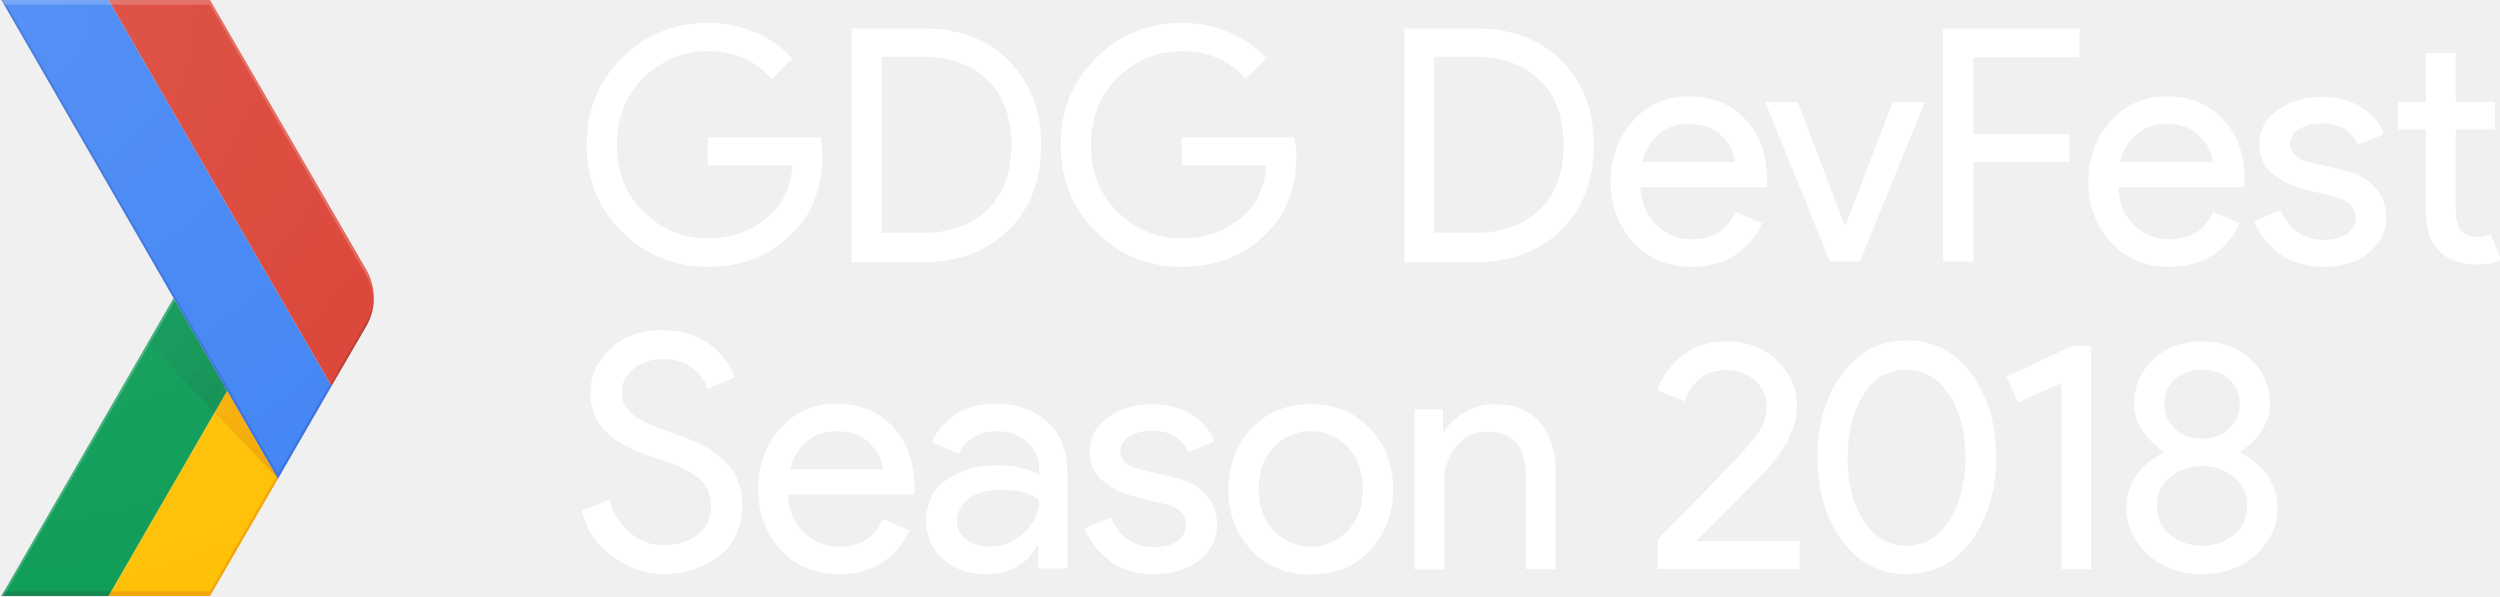
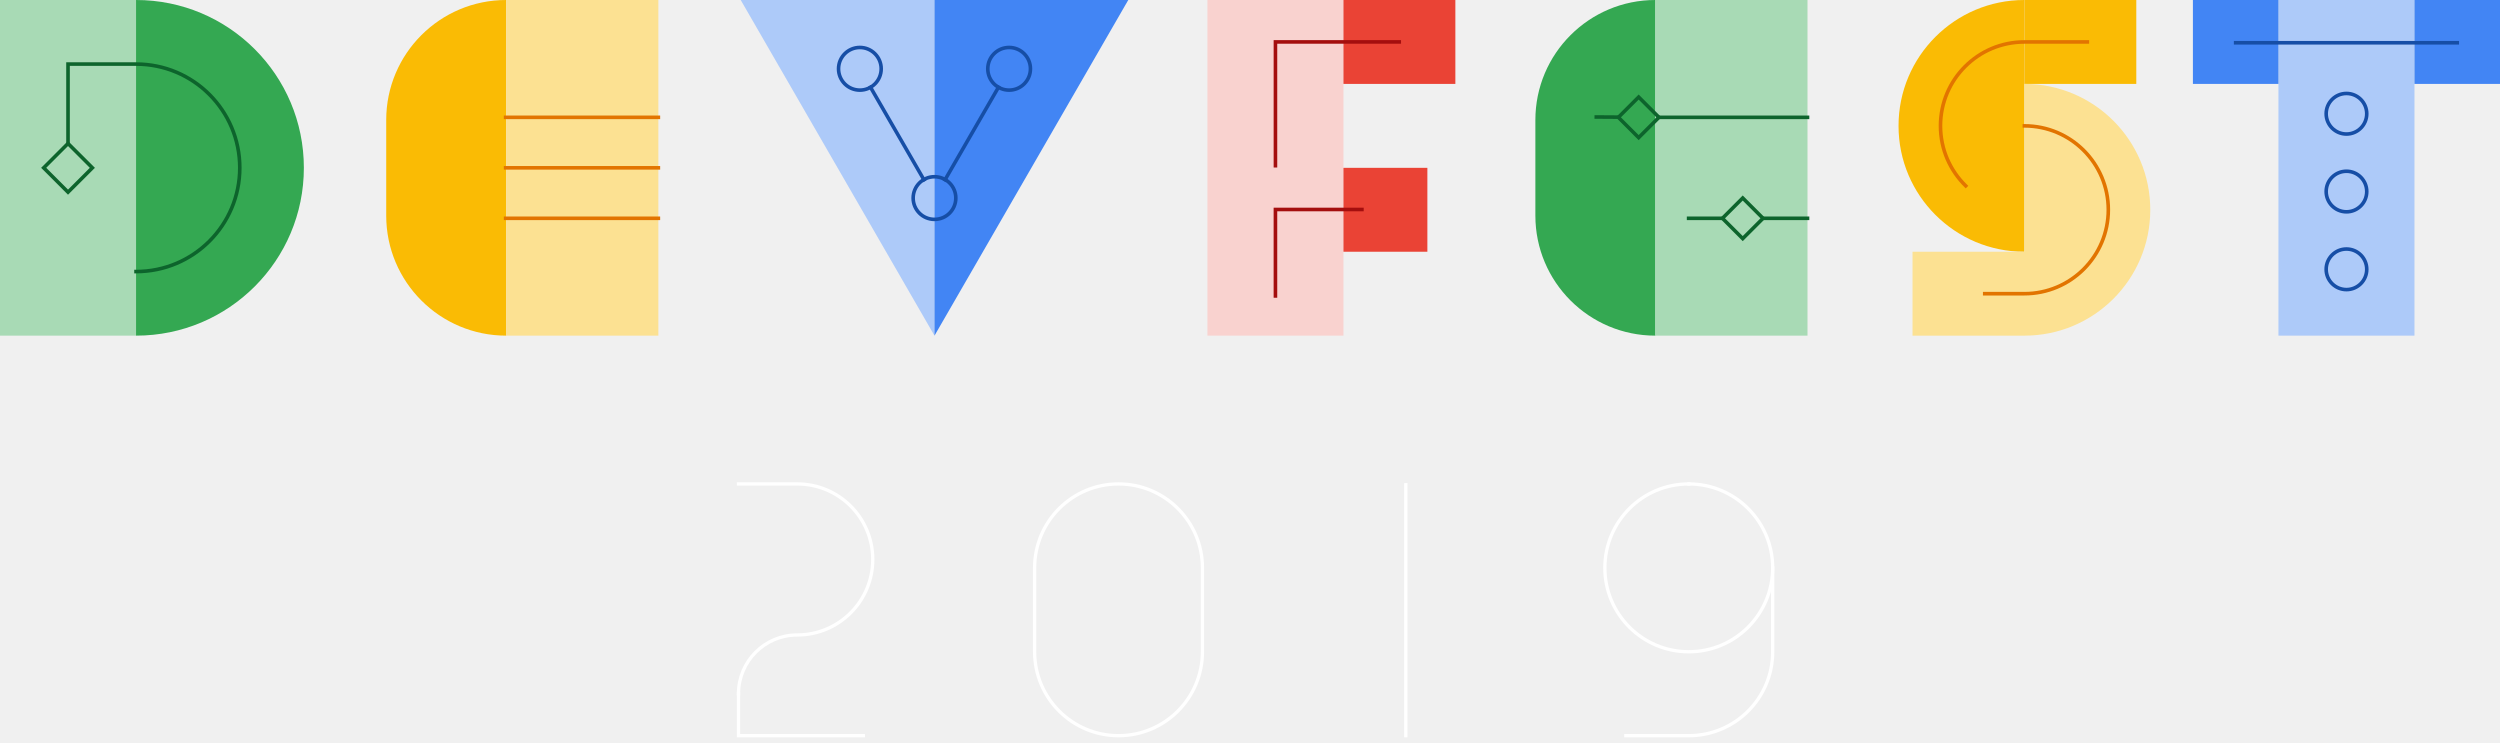
- <svg xmlns="http://www.w3.org/2000/svg" id="Layer_4" width="536.9" height="128">
-   <style>.st0{fill:none}.st5{opacity:.2;enable-background:new}.st13,.st5{fill:#fff}</style>
-   <g id="XMLID_2_">
-     <g id="XMLID_3_">
-       <g id="XMLID_4_">
-         <path id="XMLID_33_" d="M78.7 58L45.1 0H.3l37 64-37 64h44.8l33.5-58c2.2-3.7 2.2-8.3.1-12z" class="st0" />
-         <path id="XMLID_32_" fill="#ffc107" d="M59.4 102.3L48.8 83.9 23.3 128h21.8l14.6-25.2z" />
-         <path id="XMLID_31_" d="M78.7 58L45.1 0H.3l37 64-37 64h44.8l33.5-58c2.2-3.7 2.2-8.3.1-12z" class="st0" />
-         <path id="XMLID_30_" fill="#0f9d58" d="M37.3 64l11.5 19.9L23.3 128H.3z" />
-         <path id="XMLID_29_" d="M78.7 58L45.1 0H.3l37 64-37 64h44.8l33.5-58c2.2-3.7 2.2-8.3.1-12z" class="st0" />
-         <path id="XMLID_28_" fill="#bf360c" d="M45.1 127H23.8l-.5 1h21.8l14.6-25.2-.3-.5z" opacity=".2" />
-         <path id="XMLID_27_" d="M78.7 58L45.1 0H.3l37 64-37 64h44.8l33.5-58c2.2-3.7 2.2-8.3.1-12z" class="st0" />
-         <path id="XMLID_26_" fill="#263238" d="M.8 127l-.5 1h23l.5-1z" opacity=".2" />
-         <path id="XMLID_25_" d="M78.7 58L45.1 0H.3l37 64-37 64h44.8l33.5-58c2.2-3.7 2.2-8.3.1-12z" class="st0" />
-         <path id="XMLID_24_" d="M.3 128h.5l36.8-63.5-.3-.5z" class="st5" />
-         <path id="XMLID_23_" d="M78.7 58L45.1 0H.3l37 64-37 64h44.8l33.5-58c2.2-3.7 2.2-8.3.1-12z" class="st0" />
-         <radialGradient id="XMLID_34_" cx="59.537" cy="27.626" r="44.264" gradientTransform="matrix(1 0 0 -1 0 130)" gradientUnits="userSpaceOnUse">
-           <stop offset="0" stop-color="#bf360c" stop-opacity=".2" />
-           <stop offset="1" stop-color="#bf360c" stop-opacity=".02" />
-         </radialGradient>
-         <path id="XMLID_22_" fill="url(#XMLID_34_)" d="M59.7 102.8L48.8 83.9l-2.7 4.6z" />
-         <path id="XMLID_21_" d="M78.7 58L45.1 0H.3l37 64-37 64h44.8l33.5-58c2.2-3.7 2.2-8.3.1-12z" class="st0" />
-         <radialGradient id="XMLID_35_" cx="59.411" cy="27.346" r="44.623" gradientTransform="matrix(1 0 0 -1 0 130)" gradientUnits="userSpaceOnUse">
-           <stop offset="0" stop-color="#263238" stop-opacity=".2" />
-           <stop offset="1" stop-color="#263238" stop-opacity=".02" />
-         </radialGradient>
-         <path id="XMLID_20_" fill="url(#XMLID_35_)" d="M46.1 88.5l2.7-4.6L37.3 64l-5.5 9.5z" />
-         <path id="XMLID_19_" d="M78.7 58L45.1 0H.3l37 64-37 64h44.8l33.5-58c2.2-3.7 2.2-8.3.1-12z" class="st0" />
-         <g id="XMLID_16_">
-           <g id="XMLID_17_">
-             <path id="XMLID_18_" fill="#4285f4" d="M23.3 0H.3l59.4 102.8 11.5-19.9z" />
-           </g>
-         </g>
-         <path id="XMLID_15_" d="M78.7 58L45.1 0H.3l37 64-37 64h44.8l33.5-58c2.2-3.7 2.2-8.3.1-12z" class="st0" />
-         <path id="XMLID_14_" fill="#db4437" d="M78.7 70c2.1-3.7 2.1-8.3 0-12L45.1 0H23.3l47.9 82.9L78.7 70z" />
-         <path id="XMLID_13_" d="M78.7 58L45.1 0H.3l37 64-37 64h44.8l33.5-58c2.2-3.7 2.2-8.3.1-12z" class="st0" />
-         <path id="XMLID_12_" fill="#1a237e" d="M71.2 82.9l-.3-.5-11.2 19.4L.8 0H.3l59.4 102.8 11.5-19.9z" opacity=".2" />
-         <path id="XMLID_11_" d="M78.7 58L45.1 0H.3l37 64-37 64h44.8l33.5-58c2.2-3.7 2.2-8.3.1-12z" class="st0" />
-         <path id="XMLID_10_" d="M45.1 1l33.5 58c1 1.7 1.5 3.6 1.6 5.5.1-2.2-.4-4.5-1.6-6.5L45.1 0H.3l.6 1h44.2z" class="st5" />
-         <path id="XMLID_9_" d="M78.7 58L45.1 0H.3l37 64-37 64h44.8l33.5-58c2.2-3.7 2.2-8.3.1-12z" class="st0" />
-         <path id="XMLID_8_" fill="#3e2723" d="M71.2 82.9L78.7 70c1.2-2 1.7-4.3 1.6-6.5-.1 1.9-.6 3.8-1.6 5.5L71 82.4l.2.5z" opacity=".2" />
-         <path id="XMLID_6_" d="M78.7 58L45.1 0H.3l37 64-37 64h44.8l33.5-58c2.2-3.7 2.2-8.3.1-12z" class="st0" />
-         <radialGradient id="XMLID_36_" cx="-.74" cy="129" r="134.35" gradientTransform="matrix(1 0 0 -1 0 130)" gradientUnits="userSpaceOnUse">
-           <stop offset="0" stop-color="#fff" stop-opacity=".1" />
-           <stop offset="1" stop-color="#fff" stop-opacity="0" />
-         </radialGradient>
-         <path id="XMLID_5_" fill="url(#XMLID_36_)" d="M78.7 58L45.1 0H.3l37 64-37 64h44.8l33.5-58c2.2-3.7 2.2-8.3.1-12z" />
-       </g>
-     </g>
-   </g>
-   <g id="XMLID_1_">
-     <path d="M176.6 33.2c0 7-2.1 12.6-6.2 16.7-4.7 4.9-10.9 7.4-18.4 7.4-7.2 0-13.4-2.5-18.4-7.5-5.1-5-7.6-11.2-7.6-18.7s2.5-13.6 7.6-18.7c5.1-5 11.2-7.5 18.4-7.5 3.6 0 7 .7 10.3 2.1 3.3 1.4 5.9 3.3 7.8 5.6l-4.4 4.4c-3.3-4-7.9-6-13.7-6-5.3 0-9.8 1.9-13.7 5.6-3.8 3.7-5.8 8.5-5.8 14.5 0 5.9 1.9 10.7 5.8 14.5 3.9 3.7 8.4 5.6 13.7 5.6 5.6 0 10.3-1.9 14-5.6 2.4-2.4 3.8-5.8 4.2-10.1H152v-6h24.3c.1 1.2.3 2.5.3 3.7zM182.9 56.2V6.1h15.3c7.7 0 13.9 2.3 18.5 7 4.6 4.6 6.9 10.7 6.9 18.1s-2.3 13.5-6.9 18.1c-4.6 4.6-10.8 7-18.5 7h-15.3zm6.5-6.2h8.9c5.8 0 10.4-1.7 13.8-5 3.4-3.3 5.1-8 5.1-13.9s-1.7-10.6-5.1-13.9c-3.4-3.3-8-5-13.8-5h-8.9V50zM278.4 33.2c0 7-2.1 12.6-6.2 16.7-4.7 4.9-10.9 7.4-18.4 7.4-7.2 0-13.4-2.5-18.4-7.5-5.1-5-7.6-11.2-7.6-18.7s2.5-13.6 7.6-18.7c5.1-5 11.2-7.5 18.4-7.5 3.6 0 7 .7 10.3 2.1 3.3 1.4 5.9 3.3 7.8 5.6l-4.4 4.4c-3.3-4-7.9-6-13.7-6-5.3 0-9.8 1.9-13.7 5.6-3.8 3.7-5.8 8.5-5.8 14.5 0 5.9 1.9 10.7 5.8 14.5 3.9 3.7 8.4 5.6 13.7 5.6 5.6 0 10.3-1.9 14-5.6 2.4-2.4 3.8-5.8 4.2-10.1h-18.2v-6H278c.2 1.2.4 2.5.4 3.7zM301.6 56.2V6.1h15.3c7.7 0 13.9 2.3 18.5 7 4.6 4.6 6.9 10.7 6.9 18.1s-2.3 13.5-6.9 18.1c-4.6 4.6-10.8 7-18.5 7h-15.3zM308 50h8.9c5.8 0 10.4-1.7 13.8-5 3.4-3.3 5.1-8 5.1-13.9s-1.7-10.6-5.1-13.9c-3.4-3.3-8-5-13.8-5H308V50zM363.4 57.3c-5.2 0-9.4-1.7-12.6-5.2-3.2-3.5-4.9-7.8-4.9-13.1 0-5 1.6-9.3 4.7-12.9 3.1-3.6 7.2-5.4 12.1-5.4 5.1 0 9.2 1.7 12.2 5 3.1 3.3 4.6 7.7 4.6 13.3l-.1 1.2h-27.1c.2 3.5 1.3 6.2 3.5 8.2 2.1 2 4.6 3 7.5 3 4.6 0 7.7-2 9.4-5.9l5.7 2.4c-1.1 2.7-3 4.9-5.5 6.7-2.6 1.8-5.8 2.7-9.5 2.7zm9.2-22.4c-.1-2-1-3.8-2.7-5.6-1.7-1.8-4.1-2.7-7.4-2.7-2.4 0-4.4.7-6.2 2.2-1.8 1.5-3 3.5-3.6 6h19.9zM393 56.2l-13.9-34.3h7l10.1 26.6h.1l10.2-26.6h6.9l-14 34.3H393zM423.7 56.2h-6.4V6.1h29.3v6.2h-22.8v16.5h20.6v6h-20.6v21.4zM466 57.3c-5.2 0-9.4-1.7-12.6-5.2-3.2-3.5-4.9-7.8-4.9-13.1 0-5 1.6-9.3 4.7-12.9 3.2-3.6 7.2-5.4 12.1-5.4 5.1 0 9.2 1.7 12.2 5 3.1 3.3 4.6 7.7 4.6 13.3l-.1 1.2h-27.1c.2 3.5 1.3 6.2 3.5 8.2 2.1 2 4.6 3 7.5 3 4.6 0 7.7-2 9.4-5.9l5.7 2.4c-1.1 2.7-3 4.9-5.5 6.7-2.7 1.8-5.8 2.7-9.5 2.7zm9.2-22.4c-.1-2-1-3.8-2.7-5.6-1.7-1.8-4.1-2.7-7.4-2.7-2.4 0-4.4.7-6.2 2.2-1.8 1.5-3 3.5-3.6 6h19.9zM499.1 57.3c-3.8 0-7-.9-9.5-2.8s-4.3-4.2-5.5-7l5.7-2.4c1.8 4.3 4.9 6.4 9.3 6.4 2 0 3.7-.4 4.9-1.3 1.3-.9 1.9-2.1 1.9-3.5 0-2.2-1.6-3.8-4.7-4.5l-6.9-1.7c-2.2-.6-4.3-1.6-6.2-3.2-2-1.6-2.9-3.7-2.9-6.3 0-3 1.3-5.5 4-7.4 2.7-1.9 5.9-2.8 9.6-2.8 3 0 5.7.7 8.1 2.1 2.4 1.4 4.1 3.3 5.1 5.9l-5.6 2.3c-1.3-3-3.9-4.6-7.8-4.6-1.9 0-3.5.4-4.8 1.2-1.3.8-2 1.9-2 3.2 0 2 1.5 3.3 4.5 4l6.8 1.6c3.2.7 5.6 2 7.1 3.9 1.5 1.8 2.3 3.9 2.3 6.2 0 3.1-1.3 5.6-3.8 7.7-2.3 2-5.6 3-9.6 3zM532 56.8c-3.6 0-6.3-1-8.2-2.9-1.9-1.9-2.8-4.6-2.8-8.1v-18h-6v-5.9h6V11.4h6.4v10.5h8.4v5.9h-8.4v17.5c0 3.7 1.5 5.6 4.6 5.6 1.2 0 2.1-.2 2.9-.6l2.2 5.5c-1.3.7-3 1-5.1 1zM142.5 123.3c-3.6 0-7.2-1.2-10.7-3.6-3.5-2.4-5.8-5.7-6.8-10l5.9-2.4c.7 2.8 2.1 5.1 4.3 7 2.2 1.9 4.6 2.8 7.3 2.8 2.8 0 5.2-.7 7.2-2.2 2-1.5 3-3.5 3-6 0-2.8-1-5-3-6.5s-5.1-2.9-9.4-4.2c-4.4-1.4-7.8-3.2-10.1-5.4s-3.4-5.1-3.4-8.5c0-3.6 1.4-6.7 4.3-9.4 2.8-2.7 6.6-4 11.1-4 4.2 0 7.7 1.1 10.4 3.2s4.4 4.4 5.2 7l-5.9 2.4c-.4-1.6-1.5-3.1-3.1-4.4-1.7-1.4-3.8-2-6.4-2-2.5 0-4.6.7-6.3 2.1-1.8 1.4-2.6 3.1-2.6 5.1 0 1.9.8 3.4 2.4 4.7 1.6 1.3 4 2.4 7.1 3.5 2.5.8 4.5 1.6 6.2 2.3 1.7.7 3.3 1.7 5 3 1.7 1.2 3 2.8 3.9 4.6.9 1.8 1.3 4 1.3 6.4 0 2.4-.5 4.6-1.5 6.5-1 1.9-2.3 3.4-4 4.5-1.7 1.1-3.4 2-5.4 2.6-2.1.6-4 .9-6 .9zM180.3 123.3c-5.2 0-9.4-1.7-12.6-5.2-3.2-3.5-4.9-7.8-4.9-13.1 0-5 1.6-9.3 4.7-12.9 3.1-3.6 7.2-5.4 12.1-5.4 5.1 0 9.2 1.7 12.2 5 3.1 3.3 4.6 7.7 4.6 13.3l-.1 1.2h-27.1c.2 3.5 1.3 6.2 3.5 8.2 2.1 2 4.6 3 7.5 3 4.6 0 7.7-2 9.4-5.9l5.7 2.4c-1.1 2.7-3 4.9-5.5 6.7-2.6 1.8-5.7 2.7-9.5 2.7zm9.3-22.4c-.1-2-1-3.8-2.7-5.6-1.7-1.8-4.1-2.7-7.4-2.7-2.4 0-4.4.7-6.2 2.2-1.8 1.5-3 3.5-3.6 6h19.9zM211.7 123.3c-3.6 0-6.7-1.1-9.1-3.1-2.4-2.1-3.7-4.9-3.7-8.3 0-3.7 1.4-6.7 4.3-8.8 2.9-2.1 6.5-3.2 10.7-3.2 3.8 0 6.9.7 9.3 2.1v-1c0-2.5-.9-4.5-2.6-6.1-1.7-1.5-3.9-2.3-6.4-2.3-1.9 0-3.6.4-5.1 1.3-1.5.9-2.6 2.1-3.1 3.6l-5.9-2.5c.8-2.1 2.4-4 4.7-5.7 2.3-1.8 5.4-2.6 9.2-2.6 4.4 0 8 1.3 10.9 3.9 2.9 2.6 4.3 6.2 4.3 10.8v20.7H223v-4.8h-.3c-2.3 4.1-6.1 6-11 6zm1-5.9c2.7 0 5.1-1 7.2-3 2.2-2 3.3-4.3 3.3-7-1.8-1.5-4.5-2.2-8.2-2.2-3.1 0-5.5.7-7.1 2-1.6 1.4-2.4 2.9-2.4 4.8 0 1.7.7 3 2.2 4 1.5.9 3.1 1.4 5 1.4zM247.9 123.3c-3.8 0-7-.9-9.5-2.8s-4.3-4.2-5.5-7l5.7-2.4c1.8 4.3 4.9 6.4 9.3 6.4 2 0 3.7-.4 4.9-1.3 1.3-.9 1.9-2.1 1.9-3.5 0-2.2-1.6-3.8-4.7-4.5l-6.9-1.7c-2.2-.6-4.3-1.6-6.2-3.2-2-1.6-2.9-3.7-2.9-6.3 0-3 1.3-5.5 4-7.4 2.7-1.9 5.9-2.8 9.6-2.8 3 0 5.7.7 8.1 2.1 2.4 1.4 4.1 3.3 5.1 5.9l-5.6 2.3c-1.3-3-3.9-4.6-7.8-4.6-1.9 0-3.5.4-4.8 1.2-1.3.8-2 1.9-2 3.2 0 2 1.5 3.3 4.6 4l6.8 1.6c3.2.7 5.6 2 7.1 3.9 1.5 1.8 2.3 3.9 2.3 6.2 0 3.1-1.3 5.6-3.8 7.7-2.5 2-5.7 3-9.7 3zM268.8 92c3.3-3.5 7.5-5.2 12.7-5.2 5.1 0 9.4 1.7 12.7 5.2 3.3 3.5 5 7.8 5 13.1 0 5.2-1.7 9.6-5 13.1s-7.5 5.2-12.7 5.2c-5.1 0-9.4-1.7-12.7-5.2-3.3-3.5-5-7.8-5-13.1.1-5.3 1.7-9.6 5-13.1zm4.8 22c2.2 2.3 4.8 3.4 7.9 3.4 3 0 5.7-1.1 7.9-3.4s3.3-5.3 3.3-9-1.1-6.7-3.3-9c-2.2-2.3-4.8-3.4-7.9-3.4-3 0-5.7 1.1-7.9 3.4s-3.3 5.3-3.3 9c0 3.8 1.1 6.8 3.3 9zM309.9 87.9v4.8h.3c.9-1.6 2.4-3 4.4-4.2 2-1.1 4.2-1.7 6.4-1.7 4.2 0 7.5 1.3 9.7 3.9 2.2 2.6 3.4 6.1 3.4 10.5v21h-6.4v-20c0-6.3-2.8-9.5-8.5-9.5-2.7 0-4.8 1.1-6.5 3.2-1.7 2.1-2.5 4.6-2.5 7.4v19h-6.4V87.9h6.1zM386.5 122.2H356v-6.4c9.1-9.2 15-15.2 17.6-18 2.3-2.6 3.8-4.5 4.6-5.8.8-1.3 1.2-3 1.2-4.9 0-2-.8-3.8-2.4-5.3-1.6-1.5-3.7-2.3-6.4-2.3-2.4 0-4.4.7-5.9 2.1-1.5 1.4-2.4 3-2.9 4.6l-5.9-2.4c.8-2.5 2.5-4.9 5-7.1 2.5-2.2 5.8-3.4 9.8-3.4 4.4 0 8.1 1.4 10.9 4.1 2.8 2.7 4.3 5.9 4.3 9.7 0 4.7-2.5 9.7-7.6 15l-14 14.1h22.2v6zM423.4 116.1c-3.5 4.8-8.2 7.2-13.9 7.2-5.7 0-10.4-2.4-13.9-7.2-3.5-4.8-5.3-10.8-5.3-17.9 0-7.1 1.8-13.1 5.3-17.9 3.5-4.8 8.2-7.2 13.9-7.2 5.7 0 10.4 2.4 13.9 7.2 3.5 4.8 5.3 10.7 5.3 17.9 0 7.2-1.8 13.1-5.3 17.9zm-14 1.1c3.8 0 6.9-1.8 9.2-5.4 2.3-3.6 3.5-8.1 3.5-13.5 0-5.5-1.2-10-3.5-13.5-2.3-3.6-5.4-5.4-9.2-5.4-3.9 0-7 1.8-9.2 5.4-2.3 3.6-3.4 8.1-3.4 13.5s1.1 9.9 3.4 13.5c2.3 3.6 5.4 5.4 9.2 5.4zM449.1 122.2h-6.4V82.3l-9.3 4.1-2.5-5.5 14.1-6.6h4.1v47.9zM484.4 119.2c-3.1 2.8-7 4.1-11.5 4.1-4.6 0-8.4-1.4-11.5-4.1-3.1-2.8-4.7-6.2-4.7-10.2 0-2.7.7-5 2.2-7 1.4-2 3.3-3.6 5.7-4.8v-.3c-1.8-1.2-3.3-2.6-4.5-4.4-1.2-1.8-1.8-3.7-1.8-5.6 0-3.9 1.4-7.1 4.1-9.7 2.8-2.6 6.3-3.9 10.5-3.9s7.7 1.3 10.5 3.9c2.8 2.6 4.1 5.8 4.1 9.7 0 2-.6 3.8-1.8 5.6-1.2 1.8-2.7 3.3-4.5 4.4v.3c2.3 1.2 4.2 2.8 5.7 4.8 1.4 2 2.2 4.4 2.2 7 0 4-1.6 7.4-4.7 10.2zm-18.4-4.4c1.9 1.6 4.2 2.4 6.9 2.4s5-.8 6.9-2.4c1.9-1.6 2.8-3.6 2.8-6.2 0-2.5-.9-4.5-2.8-6.1-1.9-1.6-4.2-2.4-6.9-2.4s-5 .8-6.9 2.4c-1.9 1.6-2.8 3.6-2.8 6.1 0 2.5.9 4.6 2.8 6.2zm1.1-22.7c1.5 1.4 3.4 2.1 5.8 2.1 2.3 0 4.3-.7 5.8-2.1 1.5-1.4 2.3-3.2 2.3-5.4s-.8-4-2.3-5.3c-1.5-1.3-3.4-2-5.8-2-2.3 0-4.3.7-5.8 2s-2.3 3.1-2.3 5.3c0 2.2.8 4 2.3 5.4z" class="st13" />
+ <svg xmlns="http://www.w3.org/2000/svg" style="isolation:isolate" viewBox="364.865 249.317 487.02 144.606" width="487.02pt" height="144.606pt">
+   <g>
+     <path d=" M 600.079 314.704 L 626.581 314.704 L 626.581 249.317 L 600.079 249.317 L 600.079 314.704 Z " fill="rgb(249,210,207)" />
+     <path d=" M 808.722 314.704 L 835.224 314.704 L 835.224 249.317 L 808.722 249.317 L 808.722 314.704 Z " fill="rgb(173,202,249)" />
+     <path d=" M 364.865 314.704 L 391.367 314.704 L 391.367 249.317 L 364.865 249.317 L 364.865 314.704 Z " fill="rgb(168,218,181)" />
+     <path d=" M 463.485 314.704 L 463.485 314.704 L 463.485 249.317 C 450.571 249.317 440.103 259.785 440.103 272.699 L 440.103 291.322 C 440.103 304.236 450.571 314.704 463.485 314.704 Z " fill="rgb(250,187,4)" />
+     <path d=" M 463.485 314.704 L 493.117 314.704 L 493.117 249.317 L 463.485 249.317 L 463.485 314.704 Z " fill="rgb(252,225,146)" />
+     <path d=" M 509.159 249.317 L 546.91 314.704 L 546.91 249.317 L 509.159 249.317 Z " fill="rgb(173,202,249)" />
+     <path d=" M 584.662 249.317 L 546.911 249.317 L 546.911 314.704 L 584.662 249.317 Z " fill="rgb(66,133,244)" />
+     <path d=" M 391.367 249.317 C 409.423 249.317 424.06 263.954 424.06 282.01 C 424.06 300.067 409.423 314.704 391.367 314.704 L 391.367 249.317 Z " fill="rgb(52,168,82)" />
+     <path d=" M 391.367 302.22 C 402.528 302.22 411.576 293.172 411.576 282.01 C 411.576 270.849 402.528 261.801 391.367 261.801 L 378.116 261.801 L 378.116 277.269" fill="none" vector-effect="non-scaling-stroke" stroke-width="0.938" stroke="rgb(13,100,44)" stroke-linejoin="miter" stroke-linecap="square" stroke-miterlimit="3" />
+     <path d=" M 759.236 298.358 C 745.694 298.358 734.715 287.38 734.715 273.837 C 734.715 260.295 745.694 249.317 759.236 249.317 L 759.236 298.358 Z " fill="rgb(250,187,4)" />
+     <path d=" M 648.382 265.664 L 626.582 265.664 L 626.582 249.317 L 648.382 249.317 L 648.382 265.664 Z " fill="rgb(234,67,53)" />
+     <path d=" M 808.722 265.664 L 792.061 265.664 L 792.061 249.317 L 808.722 249.317 L 808.722 265.664 Z " fill="rgb(66,133,244)" />
+     <path d=" M 851.885 265.664 L 835.224 265.664 L 835.224 249.317 L 851.885 249.317 L 851.885 265.664 Z " fill="rgb(66,133,244)" />
+     <path d=" M 642.929 298.358 L 626.582 298.358 L 626.582 282.011 L 642.929 282.011 L 642.929 298.358 Z " fill="rgb(234,67,53)" />
+     <path d=" M 781.031 265.664 L 759.236 265.664 L 759.236 249.317 L 781.031 249.317 L 781.031 265.664 Z " fill="rgb(250,187,4)" />
+     <path d=" M 759.236 265.664 L 759.236 298.358 L 737.44 298.358 L 737.44 314.705 L 759.236 314.705 C 772.778 314.705 783.756 303.727 783.756 290.185 C 783.756 276.642 772.778 265.664 759.236 265.664 Z " fill="rgb(252,225,146)" />
+     <path d=" M 747.803 285.521 C 744.771 282.554 742.888 278.415 742.888 273.837 C 742.888 264.809 750.207 257.49 759.236 257.49 L 771.495 257.49" fill="none" vector-effect="non-scaling-stroke" stroke-width="0.938" stroke="rgb(226,116,0)" stroke-linejoin="miter" stroke-linecap="square" stroke-miterlimit="3" />
+     <line x1="800.392" y1="257.647" x2="843.555" y2="257.647" vector-effect="non-scaling-stroke" stroke-width="0.938" stroke="rgb(22,78,166)" stroke-linejoin="miter" stroke-linecap="square" stroke-miterlimit="3" />
+     <path d=" M 687.35 314.704 L 687.35 314.704 L 687.35 249.317 C 674.436 249.317 663.968 259.785 663.968 272.699 L 663.968 291.322 C 663.968 304.236 674.436 314.704 687.35 314.704 Z " fill="rgb(52,168,82)" />
+     <path d=" M 687.35 314.704 L 716.982 314.704 L 716.982 249.317 L 687.35 249.317 L 687.35 314.704 Z " fill="rgb(168,218,181)" />
+     <line x1="680.058" y1="272.135" x2="675.837" y2="272.107" vector-effect="non-scaling-stroke" stroke-width="0.938" stroke="rgb(13,100,44)" stroke-linejoin="miter" stroke-linecap="square" stroke-miterlimit="3" />
+     <line x1="716.983" y1="272.176" x2="687.957" y2="272.176" vector-effect="non-scaling-stroke" stroke-width="0.938" stroke="rgb(13,100,44)" stroke-linejoin="miter" stroke-linecap="square" stroke-miterlimit="3" />
+     <line x1="716.983" y1="291.845" x2="708.316" y2="291.845" vector-effect="non-scaling-stroke" stroke-width="0.938" stroke="rgb(13,100,44)" stroke-linejoin="miter" stroke-linecap="square" stroke-miterlimit="3" />
+     <line x1="700.41" y1="291.845" x2="693.821" y2="291.845" vector-effect="non-scaling-stroke" stroke-width="0.938" stroke="rgb(13,100,44)" stroke-linejoin="miter" stroke-linecap="square" stroke-miterlimit="3" />
+     <path d=" M 551.066 287.899 C 551.066 285.604 549.206 283.743 546.911 283.743 C 544.616 283.743 542.755 285.604 542.755 287.899 C 542.755 290.194 544.616 292.054 546.911 292.054 C 549.206 292.054 551.066 290.194 551.066 287.899 Z " fill="none" vector-effect="non-scaling-stroke" stroke-width="0.938" stroke="rgb(22,78,166)" stroke-linejoin="miter" stroke-linecap="square" stroke-miterlimit="3" />
+     <path d=" M 557.293 262.72 C 557.293 260.425 559.153 258.564 561.448 258.564 C 563.743 258.564 565.604 260.425 565.604 262.72 C 565.604 265.015 563.743 266.875 561.448 266.875 C 559.153 266.875 557.293 265.015 557.293 262.72 Z " fill="none" vector-effect="non-scaling-stroke" stroke-width="0.938" stroke="rgb(22,78,166)" stroke-linejoin="miter" stroke-linecap="square" stroke-miterlimit="3" />
+     <line x1="559.37" y1="266.319" x2="548.965" y2="284.34" vector-effect="non-scaling-stroke" stroke-width="0.938" stroke="rgb(22,78,166)" stroke-linejoin="miter" stroke-linecap="square" stroke-miterlimit="3" />
+     <path d=" M 536.529 262.72 C 536.529 260.425 534.669 258.564 532.374 258.564 C 530.079 258.564 528.218 260.425 528.218 262.72 C 528.218 265.015 530.079 266.875 532.374 266.875 C 534.669 266.875 536.529 265.015 536.529 262.72 Z " fill="none" vector-effect="non-scaling-stroke" stroke-width="0.938" stroke="rgb(22,78,166)" stroke-linejoin="miter" stroke-linecap="square" stroke-miterlimit="3" />
+     <line x1="534.451" y1="266.319" x2="544.856" y2="284.34" vector-effect="non-scaling-stroke" stroke-width="0.938" stroke="rgb(22,78,166)" stroke-linejoin="miter" stroke-linecap="square" stroke-miterlimit="3" />
+     <path d=" M 378.116 286.752 L 373.375 282.01 L 378.116 277.269 L 382.858 282.01 L 378.116 286.752 Z " fill="none" vector-effect="non-scaling-stroke" stroke-width="0.938" stroke="rgb(13,100,44)" stroke-linejoin="miter" stroke-linecap="square" stroke-miterlimit="3" />
+     <path d=" M 708.316 291.845 L 704.363 287.892 L 700.41 291.845 L 704.363 295.798 L 708.316 291.845 Z " fill="none" vector-effect="non-scaling-stroke" stroke-width="0.938" stroke="rgb(13,100,44)" stroke-linejoin="miter" stroke-linecap="square" stroke-miterlimit="3" />
+     <path d=" M 688.041 272.176 L 684.088 268.223 L 680.136 272.176 L 684.088 276.129 L 688.041 272.176 Z " fill="none" vector-effect="non-scaling-stroke" stroke-width="0.938" stroke="rgb(13,100,44)" stroke-linejoin="miter" stroke-linecap="square" stroke-miterlimit="3" />
+     <path d=" M 818.021 271.476 C 818.021 269.293 819.791 267.523 821.974 267.523 C 824.156 267.523 825.926 269.293 825.926 271.476 C 825.926 273.659 824.156 275.429 821.974 275.429 C 819.791 275.429 818.021 273.659 818.021 271.476 Z " fill="none" vector-effect="non-scaling-stroke" stroke-width="0.938" stroke="rgb(22,78,166)" stroke-linejoin="miter" stroke-linecap="square" stroke-miterlimit="3" />
+     <path d=" M 818.021 286.628 C 818.021 284.445 819.791 282.675 821.974 282.675 C 824.156 282.675 825.926 284.445 825.926 286.628 C 825.926 288.811 824.156 290.581 821.974 290.581 C 819.791 290.581 818.021 288.811 818.021 286.628 Z " fill="none" vector-effect="non-scaling-stroke" stroke-width="0.938" stroke="rgb(22,78,166)" stroke-linejoin="miter" stroke-linecap="square" stroke-miterlimit="3" />
+     <path d=" M 818.021 301.781 C 818.021 299.598 819.791 297.828 821.974 297.828 C 824.156 297.828 825.926 299.598 825.926 301.781 C 825.926 303.964 824.156 305.734 821.974 305.734 C 819.791 305.734 818.021 303.964 818.021 301.781 Z " fill="none" vector-effect="non-scaling-stroke" stroke-width="0.938" stroke="rgb(22,78,166)" stroke-linejoin="miter" stroke-linecap="square" stroke-miterlimit="3" />
+     <path d=" M 751.507 306.531 L 759.236 306.531 C 768.263 306.531 775.583 299.212 775.583 290.184 C 775.583 281.156 768.263 273.837 759.236 273.837" fill="none" vector-effect="non-scaling-stroke" stroke-width="0.938" stroke="rgb(226,116,0)" stroke-linejoin="miter" stroke-linecap="square" stroke-miterlimit="3" />
+     <path d=" M 630.172 290.127 L 613.33 290.127 L 613.33 306.969" fill="none" vector-effect="non-scaling-stroke" stroke-width="0.938" stroke="rgb(164,14,14)" stroke-linejoin="miter" stroke-linecap="square" stroke-miterlimit="3" />
+     <path d=" M 637.447 257.484 L 613.331 257.484 L 613.331 281.6" fill="none" vector-effect="non-scaling-stroke" stroke-width="0.934" stroke="rgb(164,14,14)" stroke-linejoin="miter" stroke-linecap="square" stroke-miterlimit="3" />
+     <line x1="493.117" y1="272.176" x2="463.367" y2="272.176" vector-effect="non-scaling-stroke" stroke-width="0.938" stroke="rgb(226,116,0)" stroke-linejoin="miter" stroke-linecap="square" stroke-miterlimit="3" />
+     <line x1="493.117" y1="282.01" x2="463.367" y2="282.01" vector-effect="non-scaling-stroke" stroke-width="0.938" stroke="rgb(226,116,0)" stroke-linejoin="miter" stroke-linecap="square" stroke-miterlimit="3" />
+     <line x1="493.117" y1="291.845" x2="463.367" y2="291.845" vector-effect="non-scaling-stroke" stroke-width="0.938" stroke="rgb(226,116,0)" stroke-linejoin="miter" stroke-linecap="square" stroke-miterlimit="3" />
+     <path d=" M 693.85 343.592 C 702.878 343.592 710.197 350.911 710.197 359.939 L 710.197 376.286 C 710.197 385.314 702.878 392.633 693.85 392.633 L 681.59 392.633" fill="none" vector-effect="non-scaling-stroke" stroke-width="0.86" stroke="rgb(255,255,255)" stroke-linejoin="miter" stroke-linecap="square" stroke-miterlimit="3" />
+     <path d=" M 582.762 343.592 C 591.79 343.592 599.109 350.911 599.109 359.939 L 599.109 376.286 C 599.109 385.314 591.79 392.633 582.762 392.633 C 573.734 392.633 566.415 385.314 566.415 376.286 L 566.415 359.939 C 566.415 350.911 573.734 343.592 582.762 343.592 Z " fill="none" vector-effect="non-scaling-stroke" stroke-width="0.86" stroke="rgb(255,255,255)" stroke-linejoin="miter" stroke-linecap="square" stroke-miterlimit="3" />
+     <line x1="638.73" y1="343.749" x2="638.73" y2="392.632" vector-effect="non-scaling-stroke" stroke-width="0.86" stroke="rgb(255,255,255)" stroke-linejoin="miter" stroke-linecap="square" stroke-miterlimit="3" />
+     <path d=" M 533.045 392.633 L 508.729 392.633 L 508.729 384.459" fill="none" vector-effect="non-scaling-stroke" stroke-width="0.86" stroke="rgb(255,255,255)" stroke-linejoin="miter" stroke-linecap="square" stroke-miterlimit="3" />
+     <path d=" M 508.729 384.459 C 508.729 378.138 513.854 373.014 520.175 373.014 C 528.299 373.014 534.886 366.427 534.886 358.303 C 534.886 350.178 528.299 343.592 520.175 343.592 L 508.729 343.592" fill="none" vector-effect="non-scaling-stroke" stroke-width="0.86" stroke="rgb(255,255,255)" stroke-linejoin="miter" stroke-linecap="square" stroke-miterlimit="3" />
+     <path d=" M 693.85 343.592 C 684.822 343.592 677.503 350.911 677.503 359.939 C 677.503 368.967 684.822 376.286 693.85 376.286 C 702.878 376.286 710.197 368.967 710.197 359.939" fill="none" vector-effect="non-scaling-stroke" stroke-width="0.86" stroke="rgb(255,255,255)" stroke-linejoin="miter" stroke-linecap="square" stroke-miterlimit="3" />
  </g>
</svg>
